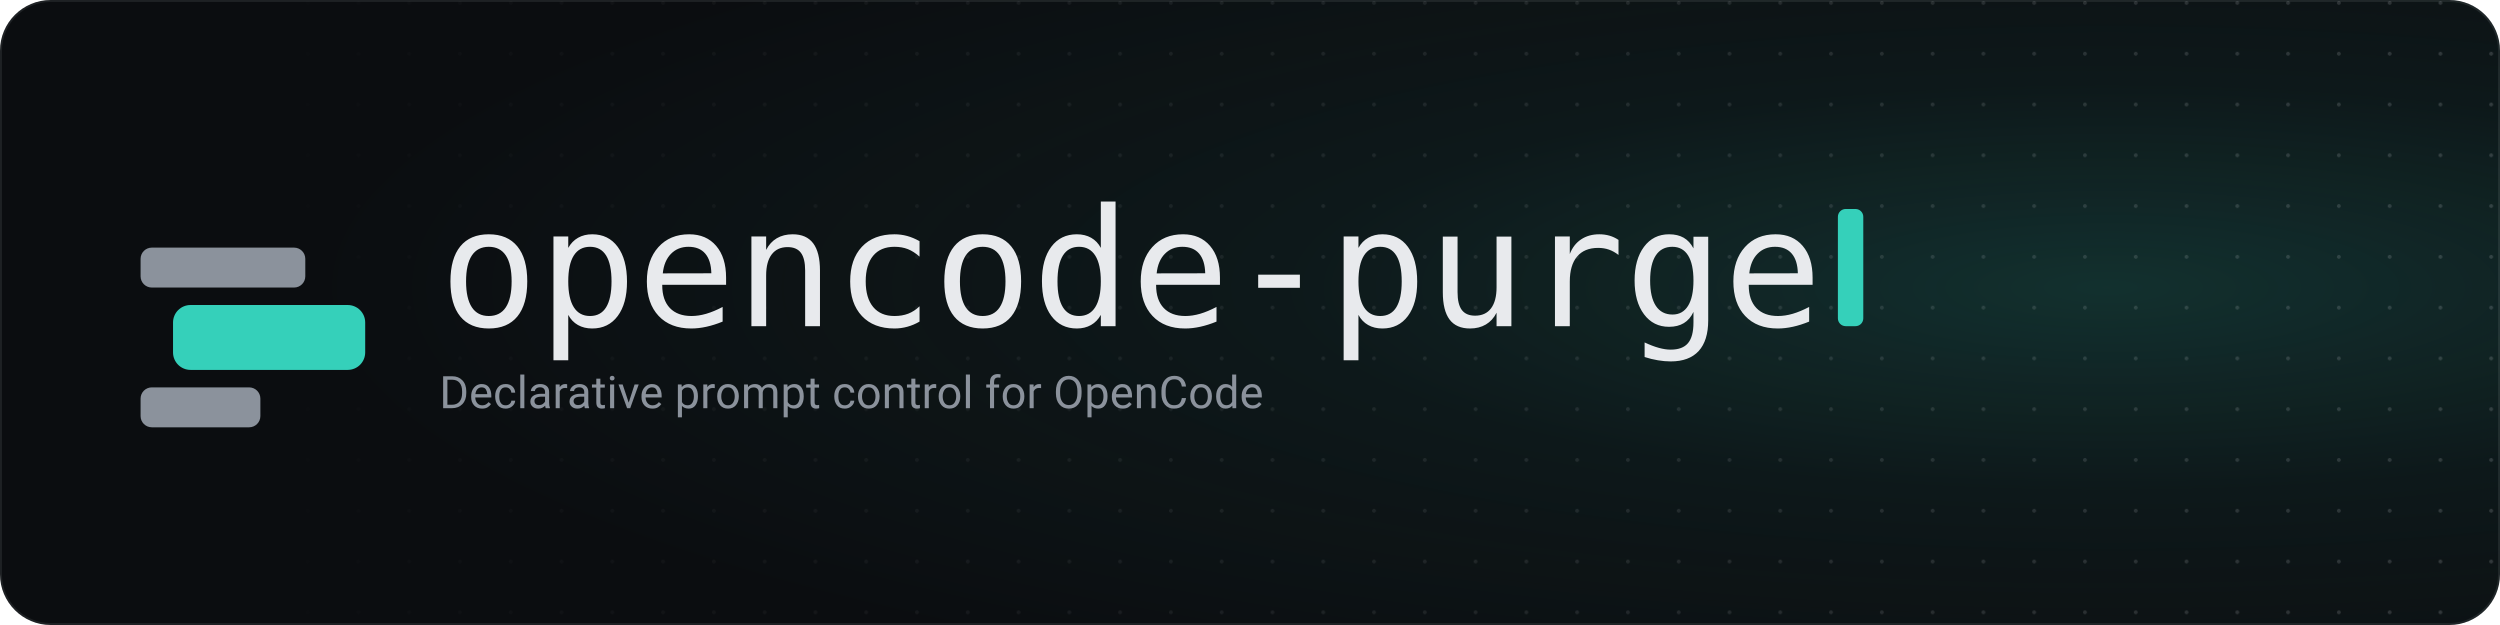
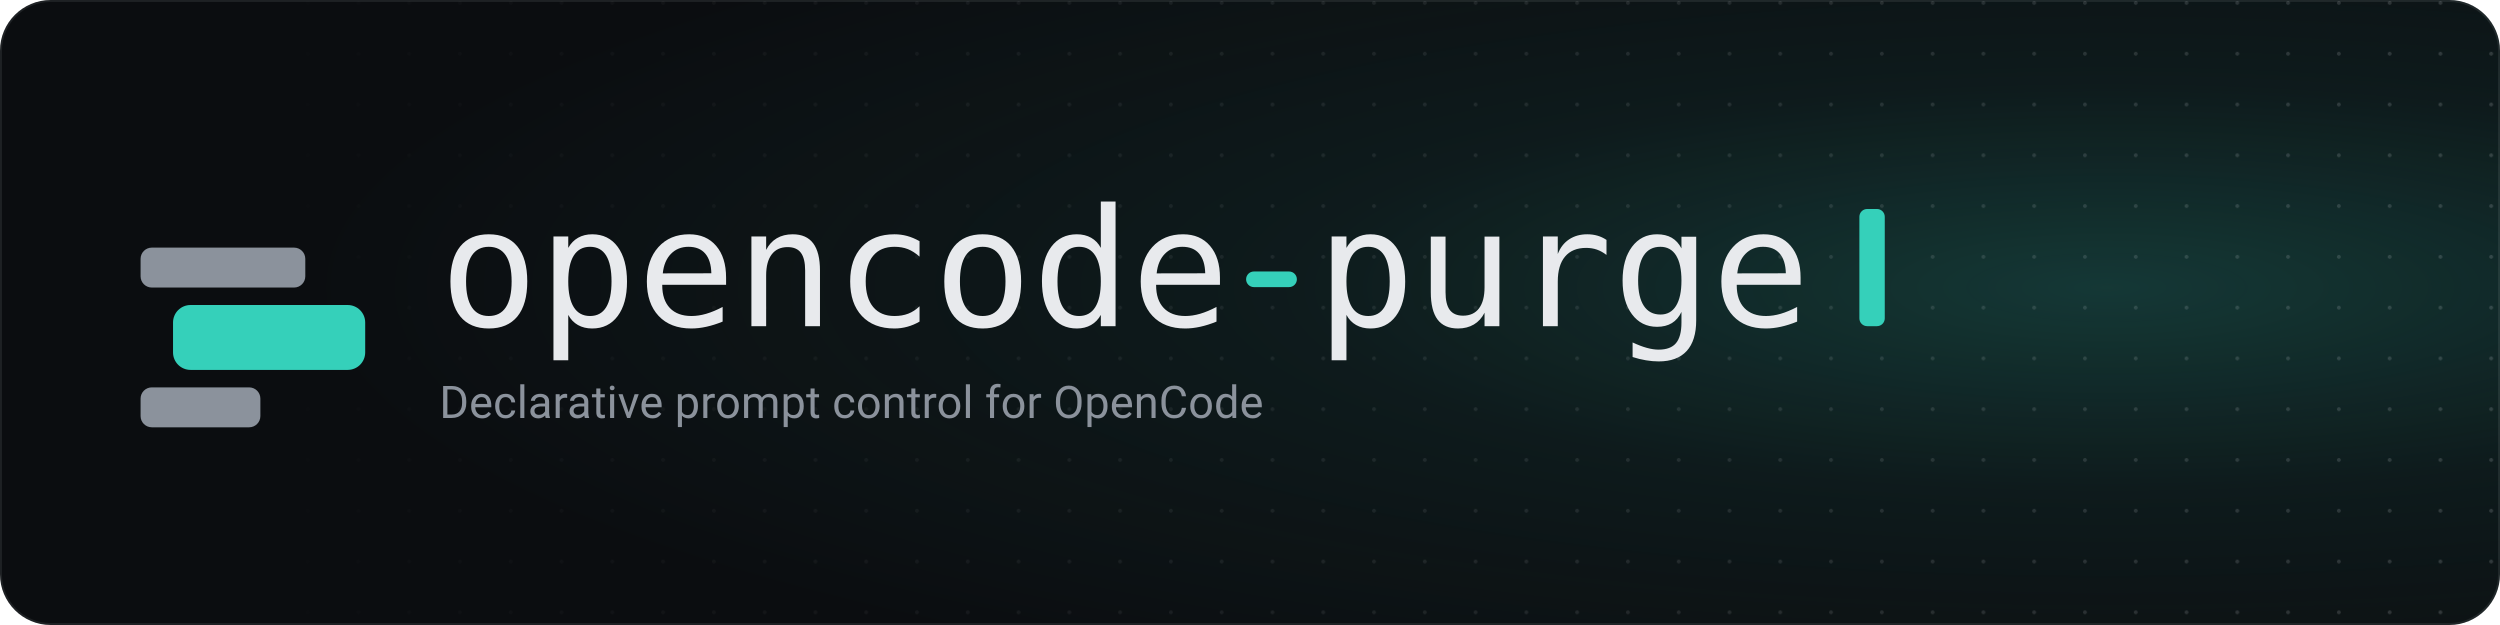
<svg xmlns="http://www.w3.org/2000/svg" width="1280" height="320" viewBox="0 0 1280 320" role="img" aria-labelledby="purgeBannerTitle purgeBannerDesc">
  <defs>
    <clipPath id="frame">
      <rect width="1280" height="320" rx="26" />
    </clipPath>
    <radialGradient id="haze" cx="0.84" cy="0.46" r="0.72">
-       <stop offset="0" stop-color="#35d0ba" stop-opacity="0.18" />
-       <stop offset="0.45" stop-color="#35d0ba" stop-opacity="0.06" />
+       <stop offset="0" stop-color="#35d0ba" stop-opacity="0.22" />
+       <stop offset="0.45" stop-color="#35d0ba" stop-opacity="0.07" />
      <stop offset="1" stop-color="#35d0ba" stop-opacity="0" />
    </radialGradient>
    <linearGradient id="dotsFade" x1="0" y1="0" x2="1" y2="0">
      <stop offset="0.1" stop-color="#000" />
      <stop offset="1" stop-color="#fff" />
    </linearGradient>
    <pattern id="dots" width="26" height="26" patternUnits="userSpaceOnUse">
      <circle cx="1.5" cy="1.5" r="1" fill="#e8eaed" fill-opacity="0.16" />
    </pattern>
    <mask id="dotsMask">
      <rect width="1280" height="320" fill="url(#dotsFade)" />
    </mask>
  </defs>
  <g clip-path="url(#frame)">
    <rect width="1280" height="320" fill="#0b0d10" />
    <rect width="1280" height="320" fill="url(#haze)" />
    <rect width="1280" height="320" fill="url(#dots)" mask="url(#dotsMask)" />
    <g transform="translate(47.7 91) scale(0.6389)">
      <rect x="38" y="56" width="132" height="32" rx="9" fill="#8b929c" />
      <rect x="64" y="102" width="154" height="52" rx="14" fill="#35d0ba" />
      <rect x="38" y="168" width="96" height="32" rx="9" fill="#8b929c" />
    </g>
-     <rect x="941" y="107" width="13" height="60" rx="4" fill="#35d0ba" />
-     <text x="225" y="167" textLength="690" lengthAdjust="spacing" font-family="ui-monospace, SFMono-Regular, 'SF Mono', Menlo, Consolas, monospace" font-size="84" font-weight="500" fill="#e8eaed">opencode-purge</text>
-     <text x="225" y="209" font-family="ui-sans-serif, system-ui, -apple-system, 'Segoe UI', Roboto, Helvetica, Arial, sans-serif" font-size="23" letter-spacing="0.1" fill="#8b929c">Declarative prompt control for OpenCode</text>
+     <text x="225" y="167" textLength="403" lengthAdjust="spacing" font-family="ui-monospace, SFMono-Regular, 'SF Mono', Menlo, Consolas, monospace" font-size="84" font-weight="500" fill="#e8eaed">opencode</text>
+     <rect x="638" y="139" width="26" height="8" rx="4" fill="#35d0ba" />
+     <text x="674" y="167" textLength="252" lengthAdjust="spacing" font-family="ui-monospace, SFMono-Regular, 'SF Mono', Menlo, Consolas, monospace" font-size="84" font-weight="500" fill="#e8eaed">purge</text>
+     <rect x="952" y="107" width="13" height="60" rx="4" fill="#35d0ba" />
+     <text x="225" y="214" font-family="ui-sans-serif, system-ui, -apple-system, 'Segoe UI', Roboto, Helvetica, Arial, sans-serif" font-size="23" letter-spacing="0.1" fill="#8b929c">Declarative prompt control for OpenCode</text>
  </g>
  <rect x="0.5" y="0.5" width="1279" height="319" rx="25.5" fill="none" stroke="#e8eaed" stroke-opacity="0.09" />
</svg>
